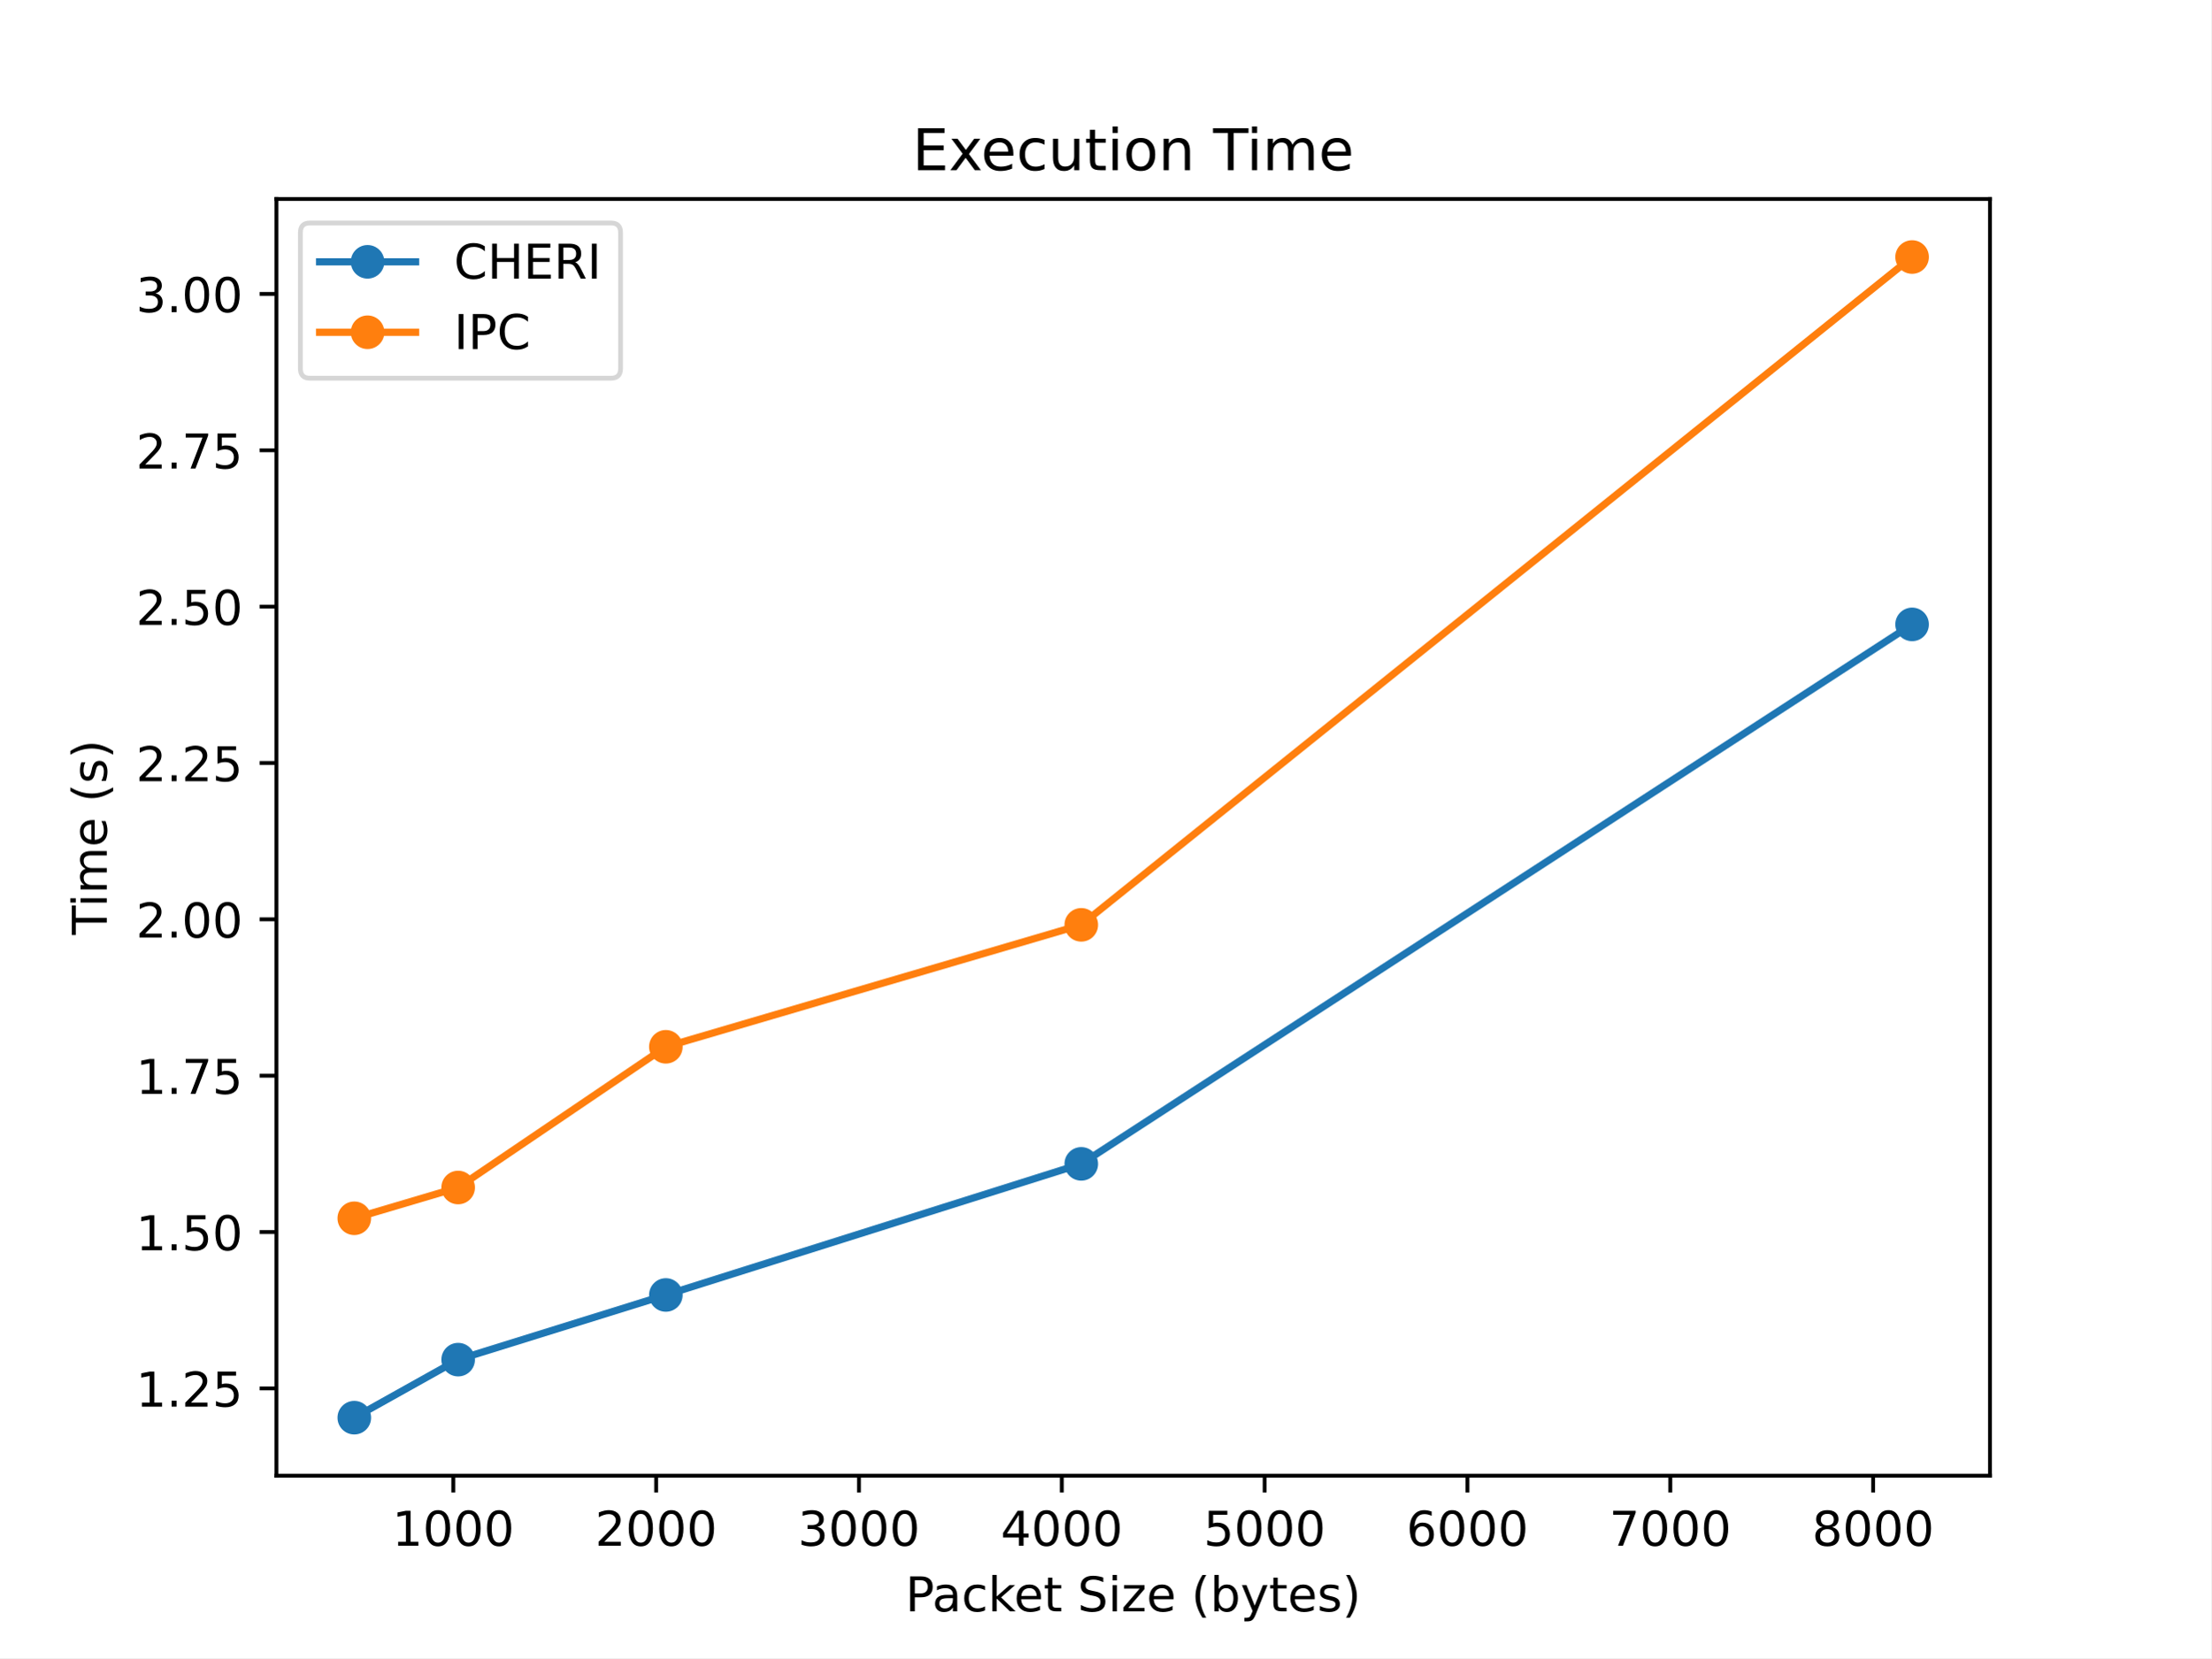
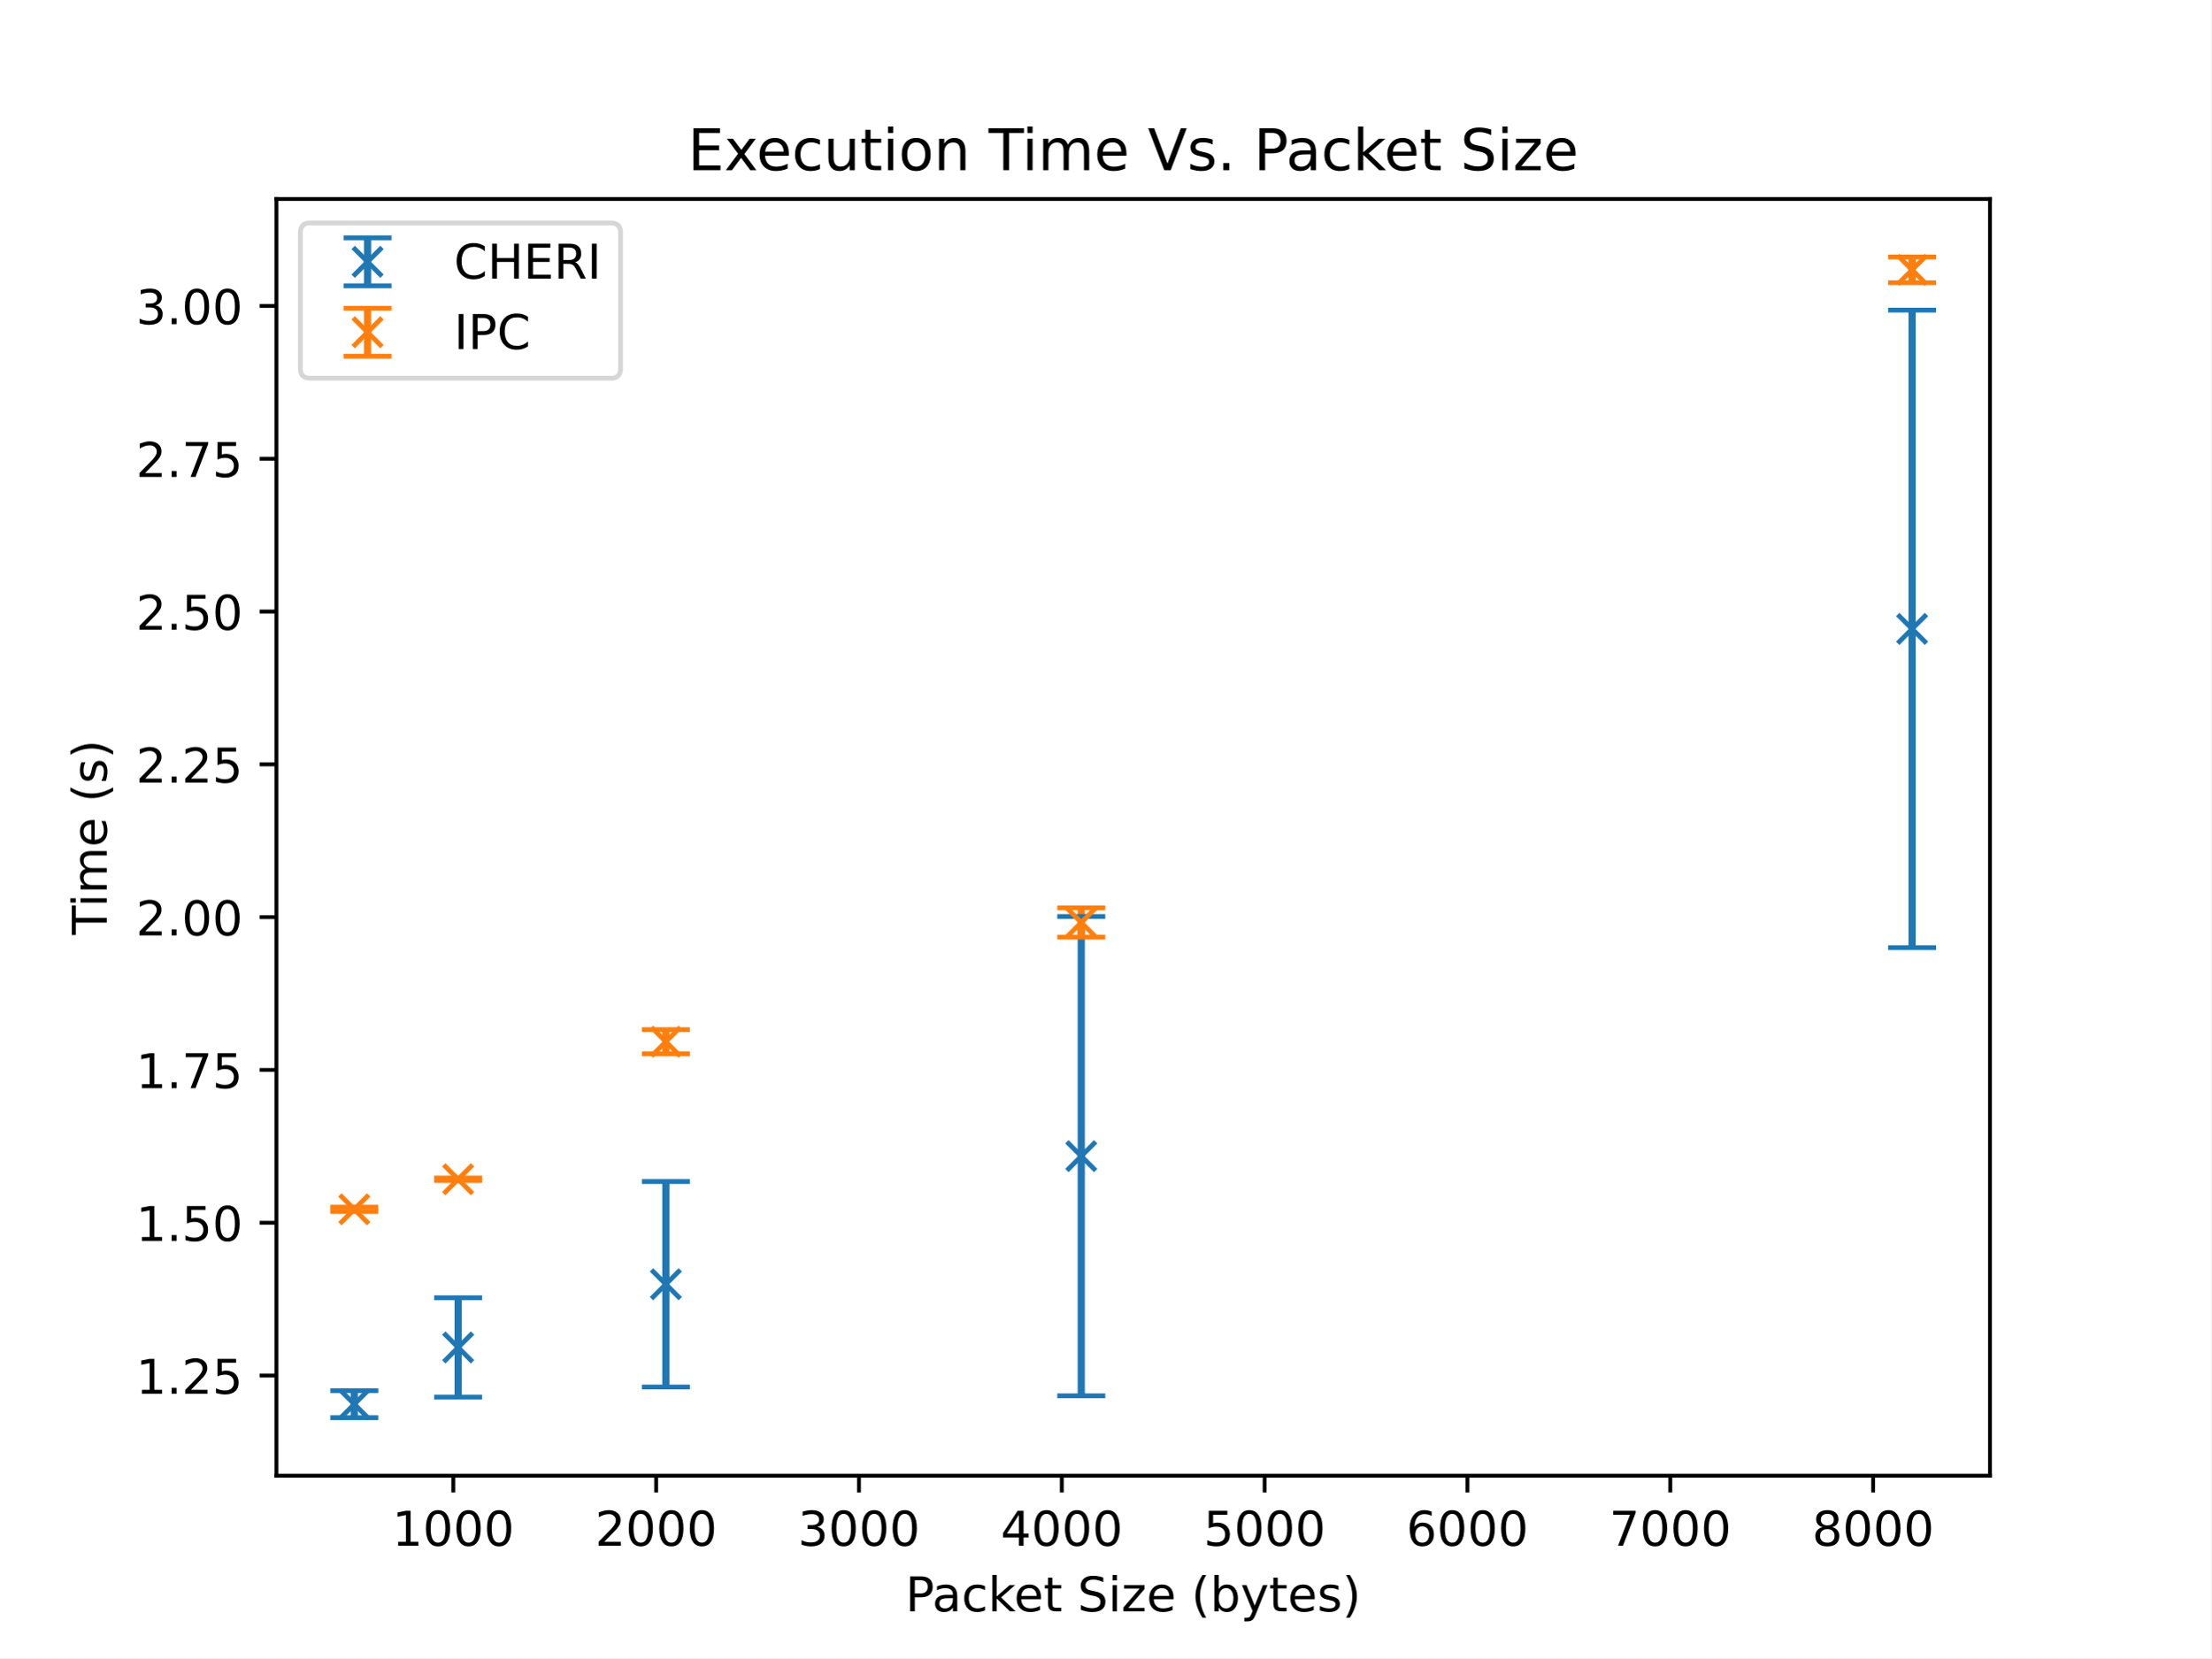
<svg xmlns="http://www.w3.org/2000/svg" xmlns:xlink="http://www.w3.org/1999/xlink" height="345.6pt" version="1.1" viewBox="0 0 460.8 345.6" width="460.8pt">
  <defs>
    <style type="text/css">*{stroke-linecap:butt;stroke-linejoin:round;}</style>
  </defs>
  <g id="figure_1">
    <g id="patch_1">
      <path d="M 0 345.6  L 460.8 345.6  L 460.8 0  L 0 0  z " style="fill:#ffffff;" />
    </g>
    <g id="axes_1">
      <g id="patch_2">
        <path d="M 57.6 307.584  L 414.72 307.584  L 414.72 41.472  L 57.6 41.472  z " style="fill:#ffffff;" />
      </g>
      <g id="matplotlib.axis_1">
        <g id="xtick_1">
          <g id="line2d_1">
            <defs>
-               <path d="M 0 0  L 0 3.5  " id="m00c5ef1cf3" style="stroke:#000000;stroke-width:0.8;" />
+               <path d="M 0 0  L 0 3.5  " id="m61e06a4b55" style="stroke:#000000;stroke-width:0.8;" />
            </defs>
            <g>
-               <use style="stroke:#000000;stroke-width:0.8;" x="94.462" xlink:href="#m00c5ef1cf3" y="307.584" />
+               <use style="stroke:#000000;stroke-width:0.8;" x="94.462" xlink:href="#m61e06a4b55" y="307.584" />
            </g>
          </g>
          <g id="text_1">
            <g transform="translate(81.73682 322.1824)scale(0.1 -0.1)">
              <defs>
                <path d="M 794 531  L 1825 531  L 1825 4091  L 703 3866  L 703 4441  L 1819 4666  L 2450 4666  L 2450 531  L 3481 531  L 3481 0  L 794 0  L 794 531  z " id="DejaVuSans-31" transform="scale(0.015625)" />
                <path d="M 2034 4250  Q 1547 4250 1301 3770  Q 1056 3291 1056 2328  Q 1056 1369 1301 889  Q 1547 409 2034 409  Q 2525 409 2770 889  Q 3016 1369 3016 2328  Q 3016 3291 2770 3770  Q 2525 4250 2034 4250  z M 2034 4750  Q 2819 4750 3233 4129  Q 3647 3509 3647 2328  Q 3647 1150 3233 529  Q 2819 -91 2034 -91  Q 1250 -91 836 529  Q 422 1150 422 2328  Q 422 3509 836 4129  Q 1250 4750 2034 4750  z " id="DejaVuSans-30" transform="scale(0.015625)" />
              </defs>
              <use xlink:href="#DejaVuSans-31" />
              <use x="63.623" xlink:href="#DejaVuSans-30" />
              <use x="127.246" xlink:href="#DejaVuSans-30" />
              <use x="190.869" xlink:href="#DejaVuSans-30" />
            </g>
          </g>
        </g>
        <g id="xtick_2">
          <g id="line2d_2">
            <g>
-               <use style="stroke:#000000;stroke-width:0.8;" x="136.735" xlink:href="#m00c5ef1cf3" y="307.584" />
+               <use style="stroke:#000000;stroke-width:0.8;" x="136.735" xlink:href="#m61e06a4b55" y="307.584" />
            </g>
          </g>
          <g id="text_2">
            <g transform="translate(124.0095 322.1824)scale(0.1 -0.1)">
              <defs>
                <path d="M 1228 531  L 3431 531  L 3431 0  L 469 0  L 469 531  Q 828 903 1448 1529  Q 2069 2156 2228 2338  Q 2531 2678 2651 2914  Q 2772 3150 2772 3378  Q 2772 3750 2511 3984  Q 2250 4219 1831 4219  Q 1534 4219 1204 4116  Q 875 4013 500 3803  L 500 4441  Q 881 4594 1212 4672  Q 1544 4750 1819 4750  Q 2544 4750 2975 4387  Q 3406 4025 3406 3419  Q 3406 3131 3298 2873  Q 3191 2616 2906 2266  Q 2828 2175 2409 1742  Q 1991 1309 1228 531  z " id="DejaVuSans-32" transform="scale(0.015625)" />
              </defs>
              <use xlink:href="#DejaVuSans-32" />
              <use x="63.623" xlink:href="#DejaVuSans-30" />
              <use x="127.246" xlink:href="#DejaVuSans-30" />
              <use x="190.869" xlink:href="#DejaVuSans-30" />
            </g>
          </g>
        </g>
        <g id="xtick_3">
          <g id="line2d_3">
            <g>
-               <use style="stroke:#000000;stroke-width:0.8;" x="179.007" xlink:href="#m00c5ef1cf3" y="307.584" />
+               <use style="stroke:#000000;stroke-width:0.8;" x="179.007" xlink:href="#m61e06a4b55" y="307.584" />
            </g>
          </g>
          <g id="text_3">
            <g transform="translate(166.2823 322.1824)scale(0.1 -0.1)">
              <defs>
                <path d="M 2597 2516  Q 3050 2419 3304 2112  Q 3559 1806 3559 1356  Q 3559 666 3084 287  Q 2609 -91 1734 -91  Q 1441 -91 1130 -33  Q 819 25 488 141  L 488 750  Q 750 597 1062 519  Q 1375 441 1716 441  Q 2309 441 2620 675  Q 2931 909 2931 1356  Q 2931 1769 2642 2001  Q 2353 2234 1838 2234  L 1294 2234  L 1294 2753  L 1863 2753  Q 2328 2753 2575 2939  Q 2822 3125 2822 3475  Q 2822 3834 2567 4026  Q 2313 4219 1838 4219  Q 1578 4219 1281 4162  Q 984 4106 628 3988  L 628 4550  Q 988 4650 1302 4700  Q 1616 4750 1894 4750  Q 2613 4750 3031 4423  Q 3450 4097 3450 3541  Q 3450 3153 3228 2886  Q 3006 2619 2597 2516  z " id="DejaVuSans-33" transform="scale(0.015625)" />
              </defs>
              <use xlink:href="#DejaVuSans-33" />
              <use x="63.623" xlink:href="#DejaVuSans-30" />
              <use x="127.246" xlink:href="#DejaVuSans-30" />
              <use x="190.869" xlink:href="#DejaVuSans-30" />
            </g>
          </g>
        </g>
        <g id="xtick_4">
          <g id="line2d_4">
            <g>
-               <use style="stroke:#000000;stroke-width:0.8;" x="221.28" xlink:href="#m00c5ef1cf3" y="307.584" />
+               <use style="stroke:#000000;stroke-width:0.8;" x="221.28" xlink:href="#m61e06a4b55" y="307.584" />
            </g>
          </g>
          <g id="text_4">
            <g transform="translate(208.555 322.1824)scale(0.1 -0.1)">
              <defs>
                <path d="M 2419 4116  L 825 1625  L 2419 1625  L 2419 4116  z M 2253 4666  L 3047 4666  L 3047 1625  L 3713 1625  L 3713 1100  L 3047 1100  L 3047 0  L 2419 0  L 2419 1100  L 313 1100  L 313 1709  L 2253 4666  z " id="DejaVuSans-34" transform="scale(0.015625)" />
              </defs>
              <use xlink:href="#DejaVuSans-34" />
              <use x="63.623" xlink:href="#DejaVuSans-30" />
              <use x="127.246" xlink:href="#DejaVuSans-30" />
              <use x="190.869" xlink:href="#DejaVuSans-30" />
            </g>
          </g>
        </g>
        <g id="xtick_5">
          <g id="line2d_5">
            <g>
-               <use style="stroke:#000000;stroke-width:0.8;" x="263.553" xlink:href="#m00c5ef1cf3" y="307.584" />
+               <use style="stroke:#000000;stroke-width:0.8;" x="263.553" xlink:href="#m61e06a4b55" y="307.584" />
            </g>
          </g>
          <g id="text_5">
            <g transform="translate(250.8277 322.1824)scale(0.1 -0.1)">
              <defs>
                <path d="M 691 4666  L 3169 4666  L 3169 4134  L 1269 4134  L 1269 2991  Q 1406 3038 1543 3061  Q 1681 3084 1819 3084  Q 2600 3084 3056 2656  Q 3513 2228 3513 1497  Q 3513 744 3044 326  Q 2575 -91 1722 -91  Q 1428 -91 1123 -41  Q 819 9 494 109  L 494 744  Q 775 591 1075 516  Q 1375 441 1709 441  Q 2250 441 2565 725  Q 2881 1009 2881 1497  Q 2881 1984 2565 2268  Q 2250 2553 1709 2553  Q 1456 2553 1204 2497  Q 953 2441 691 2322  L 691 4666  z " id="DejaVuSans-35" transform="scale(0.015625)" />
              </defs>
              <use xlink:href="#DejaVuSans-35" />
              <use x="63.623" xlink:href="#DejaVuSans-30" />
              <use x="127.246" xlink:href="#DejaVuSans-30" />
              <use x="190.869" xlink:href="#DejaVuSans-30" />
            </g>
          </g>
        </g>
        <g id="xtick_6">
          <g id="line2d_6">
            <g>
-               <use style="stroke:#000000;stroke-width:0.8;" x="305.825" xlink:href="#m00c5ef1cf3" y="307.584" />
+               <use style="stroke:#000000;stroke-width:0.8;" x="305.825" xlink:href="#m61e06a4b55" y="307.584" />
            </g>
          </g>
          <g id="text_6">
            <g transform="translate(293.1005 322.1824)scale(0.1 -0.1)">
              <defs>
                <path d="M 2113 2584  Q 1688 2584 1439 2293  Q 1191 2003 1191 1497  Q 1191 994 1439 701  Q 1688 409 2113 409  Q 2538 409 2786 701  Q 3034 994 3034 1497  Q 3034 2003 2786 2293  Q 2538 2584 2113 2584  z M 3366 4563  L 3366 3988  Q 3128 4100 2886 4159  Q 2644 4219 2406 4219  Q 1781 4219 1451 3797  Q 1122 3375 1075 2522  Q 1259 2794 1537 2939  Q 1816 3084 2150 3084  Q 2853 3084 3261 2657  Q 3669 2231 3669 1497  Q 3669 778 3244 343  Q 2819 -91 2113 -91  Q 1303 -91 875 529  Q 447 1150 447 2328  Q 447 3434 972 4092  Q 1497 4750 2381 4750  Q 2619 4750 2861 4703  Q 3103 4656 3366 4563  z " id="DejaVuSans-36" transform="scale(0.015625)" />
              </defs>
              <use xlink:href="#DejaVuSans-36" />
              <use x="63.623" xlink:href="#DejaVuSans-30" />
              <use x="127.246" xlink:href="#DejaVuSans-30" />
              <use x="190.869" xlink:href="#DejaVuSans-30" />
            </g>
          </g>
        </g>
        <g id="xtick_7">
          <g id="line2d_7">
            <g>
-               <use style="stroke:#000000;stroke-width:0.8;" x="348.098" xlink:href="#m00c5ef1cf3" y="307.584" />
+               <use style="stroke:#000000;stroke-width:0.8;" x="348.098" xlink:href="#m61e06a4b55" y="307.584" />
            </g>
          </g>
          <g id="text_7">
            <g transform="translate(335.3732 322.1824)scale(0.1 -0.1)">
              <defs>
                <path d="M 525 4666  L 3525 4666  L 3525 4397  L 1831 0  L 1172 0  L 2766 4134  L 525 4134  L 525 4666  z " id="DejaVuSans-37" transform="scale(0.015625)" />
              </defs>
              <use xlink:href="#DejaVuSans-37" />
              <use x="63.623" xlink:href="#DejaVuSans-30" />
              <use x="127.246" xlink:href="#DejaVuSans-30" />
              <use x="190.869" xlink:href="#DejaVuSans-30" />
            </g>
          </g>
        </g>
        <g id="xtick_8">
          <g id="line2d_8">
            <g>
-               <use style="stroke:#000000;stroke-width:0.8;" x="390.371" xlink:href="#m00c5ef1cf3" y="307.584" />
+               <use style="stroke:#000000;stroke-width:0.8;" x="390.371" xlink:href="#m61e06a4b55" y="307.584" />
            </g>
          </g>
          <g id="text_8">
            <g transform="translate(377.6459 322.1824)scale(0.1 -0.1)">
              <defs>
                <path d="M 2034 2216  Q 1584 2216 1326 1975  Q 1069 1734 1069 1313  Q 1069 891 1326 650  Q 1584 409 2034 409  Q 2484 409 2743 651  Q 3003 894 3003 1313  Q 3003 1734 2745 1975  Q 2488 2216 2034 2216  z M 1403 2484  Q 997 2584 770 2862  Q 544 3141 544 3541  Q 544 4100 942 4425  Q 1341 4750 2034 4750  Q 2731 4750 3128 4425  Q 3525 4100 3525 3541  Q 3525 3141 3298 2862  Q 3072 2584 2669 2484  Q 3125 2378 3379 2068  Q 3634 1759 3634 1313  Q 3634 634 3220 271  Q 2806 -91 2034 -91  Q 1263 -91 848 271  Q 434 634 434 1313  Q 434 1759 690 2068  Q 947 2378 1403 2484  z M 1172 3481  Q 1172 3119 1398 2916  Q 1625 2713 2034 2713  Q 2441 2713 2670 2916  Q 2900 3119 2900 3481  Q 2900 3844 2670 4047  Q 2441 4250 2034 4250  Q 1625 4250 1398 4047  Q 1172 3844 1172 3481  z " id="DejaVuSans-38" transform="scale(0.015625)" />
              </defs>
              <use xlink:href="#DejaVuSans-38" />
              <use x="63.623" xlink:href="#DejaVuSans-30" />
              <use x="127.246" xlink:href="#DejaVuSans-30" />
              <use x="190.869" xlink:href="#DejaVuSans-30" />
            </g>
          </g>
        </g>
        <g id="text_9">
          <g transform="translate(188.6873 335.8606)scale(0.1 -0.1)">
            <defs>
              <path d="M 1259 4147  L 1259 2394  L 2053 2394  Q 2494 2394 2734 2622  Q 2975 2850 2975 3272  Q 2975 3691 2734 3919  Q 2494 4147 2053 4147  L 1259 4147  z M 628 4666  L 2053 4666  Q 2838 4666 3239 4311  Q 3641 3956 3641 3272  Q 3641 2581 3239 2228  Q 2838 1875 2053 1875  L 1259 1875  L 1259 0  L 628 0  L 628 4666  z " id="DejaVuSans-50" transform="scale(0.015625)" />
              <path d="M 2194 1759  Q 1497 1759 1228 1600  Q 959 1441 959 1056  Q 959 750 1161 570  Q 1363 391 1709 391  Q 2188 391 2477 730  Q 2766 1069 2766 1631  L 2766 1759  L 2194 1759  z M 3341 1997  L 3341 0  L 2766 0  L 2766 531  Q 2569 213 2275 61  Q 1981 -91 1556 -91  Q 1019 -91 701 211  Q 384 513 384 1019  Q 384 1609 779 1909  Q 1175 2209 1959 2209  L 2766 2209  L 2766 2266  Q 2766 2663 2505 2880  Q 2244 3097 1772 3097  Q 1472 3097 1187 3025  Q 903 2953 641 2809  L 641 3341  Q 956 3463 1253 3523  Q 1550 3584 1831 3584  Q 2591 3584 2966 3190  Q 3341 2797 3341 1997  z " id="DejaVuSans-61" transform="scale(0.015625)" />
              <path d="M 3122 3366  L 3122 2828  Q 2878 2963 2633 3030  Q 2388 3097 2138 3097  Q 1578 3097 1268 2742  Q 959 2388 959 1747  Q 959 1106 1268 751  Q 1578 397 2138 397  Q 2388 397 2633 464  Q 2878 531 3122 666  L 3122 134  Q 2881 22 2623 -34  Q 2366 -91 2075 -91  Q 1284 -91 818 406  Q 353 903 353 1747  Q 353 2603 823 3093  Q 1294 3584 2113 3584  Q 2378 3584 2631 3529  Q 2884 3475 3122 3366  z " id="DejaVuSans-63" transform="scale(0.015625)" />
              <path d="M 581 4863  L 1159 4863  L 1159 1991  L 2875 3500  L 3609 3500  L 1753 1863  L 3688 0  L 2938 0  L 1159 1709  L 1159 0  L 581 0  L 581 4863  z " id="DejaVuSans-6b" transform="scale(0.015625)" />
              <path d="M 3597 1894  L 3597 1613  L 953 1613  Q 991 1019 1311 708  Q 1631 397 2203 397  Q 2534 397 2845 478  Q 3156 559 3463 722  L 3463 178  Q 3153 47 2828 -22  Q 2503 -91 2169 -91  Q 1331 -91 842 396  Q 353 884 353 1716  Q 353 2575 817 3079  Q 1281 3584 2069 3584  Q 2775 3584 3186 3129  Q 3597 2675 3597 1894  z M 3022 2063  Q 3016 2534 2758 2815  Q 2500 3097 2075 3097  Q 1594 3097 1305 2825  Q 1016 2553 972 2059  L 3022 2063  z " id="DejaVuSans-65" transform="scale(0.015625)" />
              <path d="M 1172 4494  L 1172 3500  L 2356 3500  L 2356 3053  L 1172 3053  L 1172 1153  Q 1172 725 1289 603  Q 1406 481 1766 481  L 2356 481  L 2356 0  L 1766 0  Q 1100 0 847 248  Q 594 497 594 1153  L 594 3053  L 172 3053  L 172 3500  L 594 3500  L 594 4494  L 1172 4494  z " id="DejaVuSans-74" transform="scale(0.015625)" />
              <path id="DejaVuSans-20" transform="scale(0.015625)" />
              <path d="M 3425 4513  L 3425 3897  Q 3066 4069 2747 4153  Q 2428 4238 2131 4238  Q 1616 4238 1336 4038  Q 1056 3838 1056 3469  Q 1056 3159 1242 3001  Q 1428 2844 1947 2747  L 2328 2669  Q 3034 2534 3370 2195  Q 3706 1856 3706 1288  Q 3706 609 3251 259  Q 2797 -91 1919 -91  Q 1588 -91 1214 -16  Q 841 59 441 206  L 441 856  Q 825 641 1194 531  Q 1563 422 1919 422  Q 2459 422 2753 634  Q 3047 847 3047 1241  Q 3047 1584 2836 1778  Q 2625 1972 2144 2069  L 1759 2144  Q 1053 2284 737 2584  Q 422 2884 422 3419  Q 422 4038 858 4394  Q 1294 4750 2059 4750  Q 2388 4750 2728 4690  Q 3069 4631 3425 4513  z " id="DejaVuSans-53" transform="scale(0.015625)" />
              <path d="M 603 3500  L 1178 3500  L 1178 0  L 603 0  L 603 3500  z M 603 4863  L 1178 4863  L 1178 4134  L 603 4134  L 603 4863  z " id="DejaVuSans-69" transform="scale(0.015625)" />
              <path d="M 353 3500  L 3084 3500  L 3084 2975  L 922 459  L 3084 459  L 3084 0  L 275 0  L 275 525  L 2438 3041  L 353 3041  L 353 3500  z " id="DejaVuSans-7a" transform="scale(0.015625)" />
              <path d="M 1984 4856  Q 1566 4138 1362 3434  Q 1159 2731 1159 2009  Q 1159 1288 1364 580  Q 1569 -128 1984 -844  L 1484 -844  Q 1016 -109 783 600  Q 550 1309 550 2009  Q 550 2706 781 3412  Q 1013 4119 1484 4856  L 1984 4856  z " id="DejaVuSans-28" transform="scale(0.015625)" />
              <path d="M 3116 1747  Q 3116 2381 2855 2742  Q 2594 3103 2138 3103  Q 1681 3103 1420 2742  Q 1159 2381 1159 1747  Q 1159 1113 1420 752  Q 1681 391 2138 391  Q 2594 391 2855 752  Q 3116 1113 3116 1747  z M 1159 2969  Q 1341 3281 1617 3432  Q 1894 3584 2278 3584  Q 2916 3584 3314 3078  Q 3713 2572 3713 1747  Q 3713 922 3314 415  Q 2916 -91 2278 -91  Q 1894 -91 1617 61  Q 1341 213 1159 525  L 1159 0  L 581 0  L 581 4863  L 1159 4863  L 1159 2969  z " id="DejaVuSans-62" transform="scale(0.015625)" />
              <path d="M 2059 -325  Q 1816 -950 1584 -1140  Q 1353 -1331 966 -1331  L 506 -1331  L 506 -850  L 844 -850  Q 1081 -850 1212 -737  Q 1344 -625 1503 -206  L 1606 56  L 191 3500  L 800 3500  L 1894 763  L 2988 3500  L 3597 3500  L 2059 -325  z " id="DejaVuSans-79" transform="scale(0.015625)" />
              <path d="M 2834 3397  L 2834 2853  Q 2591 2978 2328 3040  Q 2066 3103 1784 3103  Q 1356 3103 1142 2972  Q 928 2841 928 2578  Q 928 2378 1081 2264  Q 1234 2150 1697 2047  L 1894 2003  Q 2506 1872 2764 1633  Q 3022 1394 3022 966  Q 3022 478 2636 193  Q 2250 -91 1575 -91  Q 1294 -91 989 -36  Q 684 19 347 128  L 347 722  Q 666 556 975 473  Q 1284 391 1588 391  Q 1994 391 2212 530  Q 2431 669 2431 922  Q 2431 1156 2273 1281  Q 2116 1406 1581 1522  L 1381 1569  Q 847 1681 609 1914  Q 372 2147 372 2553  Q 372 3047 722 3315  Q 1072 3584 1716 3584  Q 2034 3584 2315 3537  Q 2597 3491 2834 3397  z " id="DejaVuSans-73" transform="scale(0.015625)" />
              <path d="M 513 4856  L 1013 4856  Q 1481 4119 1714 3412  Q 1947 2706 1947 2009  Q 1947 1309 1714 600  Q 1481 -109 1013 -844  L 513 -844  Q 928 -128 1133 580  Q 1338 1288 1338 2009  Q 1338 2731 1133 3434  Q 928 4138 513 4856  z " id="DejaVuSans-29" transform="scale(0.015625)" />
            </defs>
            <use xlink:href="#DejaVuSans-50" />
            <use x="55.803" xlink:href="#DejaVuSans-61" />
            <use x="117.082" xlink:href="#DejaVuSans-63" />
            <use x="172.062" xlink:href="#DejaVuSans-6b" />
            <use x="226.348" xlink:href="#DejaVuSans-65" />
            <use x="287.871" xlink:href="#DejaVuSans-74" />
            <use x="327.08" xlink:href="#DejaVuSans-20" />
            <use x="358.867" xlink:href="#DejaVuSans-53" />
            <use x="422.344" xlink:href="#DejaVuSans-69" />
            <use x="450.127" xlink:href="#DejaVuSans-7a" />
            <use x="502.617" xlink:href="#DejaVuSans-65" />
            <use x="564.141" xlink:href="#DejaVuSans-20" />
            <use x="595.928" xlink:href="#DejaVuSans-28" />
            <use x="634.941" xlink:href="#DejaVuSans-62" />
            <use x="698.418" xlink:href="#DejaVuSans-79" />
            <use x="757.598" xlink:href="#DejaVuSans-74" />
            <use x="796.807" xlink:href="#DejaVuSans-65" />
            <use x="858.33" xlink:href="#DejaVuSans-73" />
            <use x="910.43" xlink:href="#DejaVuSans-29" />
          </g>
        </g>
      </g>
      <g id="matplotlib.axis_2">
        <g id="ytick_1">
          <g id="line2d_9">
            <defs>
-               <path d="M 0 0  L -3.5 0  " id="m6d63e12df6" style="stroke:#000000;stroke-width:0.8;" />
+               <path d="M 0 0  L -3.5 0  " id="m3d6a225d54" style="stroke:#000000;stroke-width:0.8;" />
            </defs>
            <g>
-               <use style="stroke:#000000;stroke-width:0.8;" x="57.6" xlink:href="#m6d63e12df6" y="289.387" />
+               <use style="stroke:#000000;stroke-width:0.8;" x="57.6" xlink:href="#m3d6a225d54" y="286.712" />
            </g>
          </g>
          <g id="text_10">
-             <g transform="translate(28.33438 293.1864)scale(0.1 -0.1)">
+             <g transform="translate(28.33438 290.5114)scale(0.1 -0.1)">
              <defs>
                <path d="M 684 794  L 1344 794  L 1344 0  L 684 0  L 684 794  z " id="DejaVuSans-2e" transform="scale(0.015625)" />
              </defs>
              <use xlink:href="#DejaVuSans-31" />
              <use x="63.623" xlink:href="#DejaVuSans-2e" />
              <use x="95.41" xlink:href="#DejaVuSans-32" />
              <use x="159.033" xlink:href="#DejaVuSans-35" />
            </g>
          </g>
        </g>
        <g id="ytick_2">
          <g id="line2d_10">
            <g>
-               <use style="stroke:#000000;stroke-width:0.8;" x="57.6" xlink:href="#m6d63e12df6" y="256.797" />
+               <use style="stroke:#000000;stroke-width:0.8;" x="57.6" xlink:href="#m3d6a225d54" y="254.862" />
            </g>
          </g>
          <g id="text_11">
-             <g transform="translate(28.33438 260.5967)scale(0.1 -0.1)">
+             <g transform="translate(28.33438 258.6615)scale(0.1 -0.1)">
              <use xlink:href="#DejaVuSans-31" />
              <use x="63.623" xlink:href="#DejaVuSans-2e" />
              <use x="95.41" xlink:href="#DejaVuSans-35" />
              <use x="159.033" xlink:href="#DejaVuSans-30" />
            </g>
          </g>
        </g>
        <g id="ytick_3">
          <g id="line2d_11">
            <g>
-               <use style="stroke:#000000;stroke-width:0.8;" x="57.6" xlink:href="#m6d63e12df6" y="224.208" />
+               <use style="stroke:#000000;stroke-width:0.8;" x="57.6" xlink:href="#m3d6a225d54" y="223.012" />
            </g>
          </g>
          <g id="text_12">
-             <g transform="translate(28.33438 228.007)scale(0.1 -0.1)">
+             <g transform="translate(28.33438 226.8117)scale(0.1 -0.1)">
              <use xlink:href="#DejaVuSans-31" />
              <use x="63.623" xlink:href="#DejaVuSans-2e" />
              <use x="95.41" xlink:href="#DejaVuSans-37" />
              <use x="159.033" xlink:href="#DejaVuSans-35" />
            </g>
          </g>
        </g>
        <g id="ytick_4">
          <g id="line2d_12">
            <g>
-               <use style="stroke:#000000;stroke-width:0.8;" x="57.6" xlink:href="#m6d63e12df6" y="191.618" />
+               <use style="stroke:#000000;stroke-width:0.8;" x="57.6" xlink:href="#m3d6a225d54" y="191.163" />
            </g>
          </g>
          <g id="text_13">
-             <g transform="translate(28.33438 195.4173)scale(0.1 -0.1)">
+             <g transform="translate(28.33438 194.9618)scale(0.1 -0.1)">
              <use xlink:href="#DejaVuSans-32" />
              <use x="63.623" xlink:href="#DejaVuSans-2e" />
              <use x="95.41" xlink:href="#DejaVuSans-30" />
              <use x="159.033" xlink:href="#DejaVuSans-30" />
            </g>
          </g>
        </g>
        <g id="ytick_5">
          <g id="line2d_13">
            <g>
-               <use style="stroke:#000000;stroke-width:0.8;" x="57.6" xlink:href="#m6d63e12df6" y="159.028" />
+               <use style="stroke:#000000;stroke-width:0.8;" x="57.6" xlink:href="#m3d6a225d54" y="159.313" />
            </g>
          </g>
          <g id="text_14">
-             <g transform="translate(28.33438 162.8275)scale(0.1 -0.1)">
+             <g transform="translate(28.33438 163.1119)scale(0.1 -0.1)">
              <use xlink:href="#DejaVuSans-32" />
              <use x="63.623" xlink:href="#DejaVuSans-2e" />
              <use x="95.41" xlink:href="#DejaVuSans-32" />
              <use x="159.033" xlink:href="#DejaVuSans-35" />
            </g>
          </g>
        </g>
        <g id="ytick_6">
          <g id="line2d_14">
            <g>
-               <use style="stroke:#000000;stroke-width:0.8;" x="57.6" xlink:href="#m6d63e12df6" y="126.439" />
+               <use style="stroke:#000000;stroke-width:0.8;" x="57.6" xlink:href="#m3d6a225d54" y="127.463" />
            </g>
          </g>
          <g id="text_15">
-             <g transform="translate(28.33438 130.2378)scale(0.1 -0.1)">
+             <g transform="translate(28.33438 131.262)scale(0.1 -0.1)">
              <use xlink:href="#DejaVuSans-32" />
              <use x="63.623" xlink:href="#DejaVuSans-2e" />
              <use x="95.41" xlink:href="#DejaVuSans-35" />
              <use x="159.033" xlink:href="#DejaVuSans-30" />
            </g>
          </g>
        </g>
        <g id="ytick_7">
          <g id="line2d_15">
            <g>
-               <use style="stroke:#000000;stroke-width:0.8;" x="57.6" xlink:href="#m6d63e12df6" y="93.849" />
+               <use style="stroke:#000000;stroke-width:0.8;" x="57.6" xlink:href="#m3d6a225d54" y="95.613" />
            </g>
          </g>
          <g id="text_16">
-             <g transform="translate(28.33438 97.64811)scale(0.1 -0.1)">
+             <g transform="translate(28.33438 99.4121)scale(0.1 -0.1)">
              <use xlink:href="#DejaVuSans-32" />
              <use x="63.623" xlink:href="#DejaVuSans-2e" />
              <use x="95.41" xlink:href="#DejaVuSans-37" />
              <use x="159.033" xlink:href="#DejaVuSans-35" />
            </g>
          </g>
        </g>
        <g id="ytick_8">
          <g id="line2d_16">
            <g>
-               <use style="stroke:#000000;stroke-width:0.8;" x="57.6" xlink:href="#m6d63e12df6" y="61.259" />
+               <use style="stroke:#000000;stroke-width:0.8;" x="57.6" xlink:href="#m3d6a225d54" y="63.763" />
            </g>
          </g>
          <g id="text_17">
-             <g transform="translate(28.33438 65.05839)scale(0.1 -0.1)">
+             <g transform="translate(28.33438 67.56221)scale(0.1 -0.1)">
              <use xlink:href="#DejaVuSans-33" />
              <use x="63.623" xlink:href="#DejaVuSans-2e" />
              <use x="95.41" xlink:href="#DejaVuSans-30" />
              <use x="159.033" xlink:href="#DejaVuSans-30" />
            </g>
          </g>
        </g>
        <g id="text_18">
          <g transform="translate(22.25469 194.8569)rotate(-90)scale(0.1 -0.1)">
            <defs>
              <path d="M -19 4666  L 3928 4666  L 3928 4134  L 2272 4134  L 2272 0  L 1638 0  L 1638 4134  L -19 4134  L -19 4666  z " id="DejaVuSans-54" transform="scale(0.015625)" />
              <path d="M 3328 2828  Q 3544 3216 3844 3400  Q 4144 3584 4550 3584  Q 5097 3584 5394 3201  Q 5691 2819 5691 2113  L 5691 0  L 5113 0  L 5113 2094  Q 5113 2597 4934 2840  Q 4756 3084 4391 3084  Q 3944 3084 3684 2787  Q 3425 2491 3425 1978  L 3425 0  L 2847 0  L 2847 2094  Q 2847 2600 2669 2842  Q 2491 3084 2119 3084  Q 1678 3084 1418 2786  Q 1159 2488 1159 1978  L 1159 0  L 581 0  L 581 3500  L 1159 3500  L 1159 2956  Q 1356 3278 1631 3431  Q 1906 3584 2284 3584  Q 2666 3584 2933 3390  Q 3200 3197 3328 2828  z " id="DejaVuSans-6d" transform="scale(0.015625)" />
            </defs>
            <use xlink:href="#DejaVuSans-54" />
            <use x="57.959" xlink:href="#DejaVuSans-69" />
            <use x="85.742" xlink:href="#DejaVuSans-6d" />
            <use x="183.154" xlink:href="#DejaVuSans-65" />
            <use x="244.678" xlink:href="#DejaVuSans-20" />
            <use x="276.465" xlink:href="#DejaVuSans-28" />
            <use x="315.479" xlink:href="#DejaVuSans-73" />
            <use x="367.578" xlink:href="#DejaVuSans-29" />
          </g>
        </g>
      </g>
+       <g id="LineCollection_1">
+         <path clip-path="url(#p3e3e247fca)" d="M 73.833 295.488  L 73.833 289.861  " style="fill:none;stroke:#1f77b4;stroke-width:1.5;" />
+         <path clip-path="url(#p3e3e247fca)" d="M 95.476 291.209  L 95.476 270.495  " style="fill:none;stroke:#1f77b4;stroke-width:1.5;" />
+         <path clip-path="url(#p3e3e247fca)" d="M 138.764 289.094  L 138.764 246.263  " style="fill:none;stroke:#1f77b4;stroke-width:1.5;" />
+         <path clip-path="url(#p3e3e247fca)" d="M 225.338 290.929  L 225.338 191.022  " style="fill:none;stroke:#1f77b4;stroke-width:1.5;" />
+         <path clip-path="url(#p3e3e247fca)" d="M 398.487 197.521  L 398.487 64.64  " style="fill:none;stroke:#1f77b4;stroke-width:1.5;" />
+       </g>
+       <g id="LineCollection_2">
+         <path clip-path="url(#p3e3e247fca)" d="M 73.833 252.51  L 73.833 251.609  " style="fill:none;stroke:#ff7f0e;stroke-width:1.5;" />
+         <path clip-path="url(#p3e3e247fca)" d="M 95.476 246.053  L 95.476 245.53  " style="fill:none;stroke:#ff7f0e;stroke-width:1.5;" />
+         <path clip-path="url(#p3e3e247fca)" d="M 138.764 219.648  L 138.764 214.605  " style="fill:none;stroke:#ff7f0e;stroke-width:1.5;" />
+         <path clip-path="url(#p3e3e247fca)" d="M 225.338 195.335  L 225.338 189.232  " style="fill:none;stroke:#ff7f0e;stroke-width:1.5;" />
+         <path clip-path="url(#p3e3e247fca)" d="M 398.487 58.925  L 398.487 53.568  " style="fill:none;stroke:#ff7f0e;stroke-width:1.5;" />
+       </g>
      <g id="line2d_17">
-         <path clip-path="url(#p83f4232dae)" d="M 73.833 295.488  L 95.476 283.391  L 138.764 269.912  L 225.338 242.588  L 398.487 130.141  " style="fill:none;stroke:#1f77b4;stroke-linecap:square;stroke-width:1.5;" />
        <defs>
-           <path d="M 0 3  C 0.796 3 1.559 2.684 2.121 2.121  C 2.684 1.559 3 0.796 3 0  C 3 -0.796 2.684 -1.559 2.121 -2.121  C 1.559 -2.684 0.796 -3 0 -3  C -0.796 -3 -1.559 -2.684 -2.121 -2.121  C -2.684 -1.559 -3 -0.796 -3 0  C -3 0.796 -2.684 1.559 -2.121 2.121  C -1.559 2.684 -0.796 3 0 3  z " id="m5134d8dd6e" style="stroke:#1f77b4;" />
+           <path d="M 5 0  L -5 -0  " id="m4d27ad93da" style="stroke:#1f77b4;" />
        </defs>
-         <g clip-path="url(#p83f4232dae)">
-           <use style="fill:#1f77b4;stroke:#1f77b4;" x="73.833" xlink:href="#m5134d8dd6e" y="295.488" />
-           <use style="fill:#1f77b4;stroke:#1f77b4;" x="95.476" xlink:href="#m5134d8dd6e" y="283.391" />
-           <use style="fill:#1f77b4;stroke:#1f77b4;" x="138.764" xlink:href="#m5134d8dd6e" y="269.912" />
-           <use style="fill:#1f77b4;stroke:#1f77b4;" x="225.338" xlink:href="#m5134d8dd6e" y="242.588" />
-           <use style="fill:#1f77b4;stroke:#1f77b4;" x="398.487" xlink:href="#m5134d8dd6e" y="130.141" />
+         <g clip-path="url(#p3e3e247fca)">
+           <use style="fill:#1f77b4;stroke:#1f77b4;" x="73.833" xlink:href="#m4d27ad93da" y="295.488" />
+           <use style="fill:#1f77b4;stroke:#1f77b4;" x="95.476" xlink:href="#m4d27ad93da" y="291.209" />
+           <use style="fill:#1f77b4;stroke:#1f77b4;" x="138.764" xlink:href="#m4d27ad93da" y="289.094" />
+           <use style="fill:#1f77b4;stroke:#1f77b4;" x="225.338" xlink:href="#m4d27ad93da" y="290.929" />
+           <use style="fill:#1f77b4;stroke:#1f77b4;" x="398.487" xlink:href="#m4d27ad93da" y="197.521" />
        </g>
      </g>
      <g id="line2d_18">
-         <path clip-path="url(#p83f4232dae)" d="M 73.833 253.93  L 95.476 247.516  L 138.764 218.185  L 225.338 192.765  L 398.487 53.568  " style="fill:none;stroke:#ff7f0e;stroke-linecap:square;stroke-width:1.5;" />
+         <g clip-path="url(#p3e3e247fca)">
+           <use style="fill:#1f77b4;stroke:#1f77b4;" x="73.833" xlink:href="#m4d27ad93da" y="289.861" />
+           <use style="fill:#1f77b4;stroke:#1f77b4;" x="95.476" xlink:href="#m4d27ad93da" y="270.495" />
+           <use style="fill:#1f77b4;stroke:#1f77b4;" x="138.764" xlink:href="#m4d27ad93da" y="246.263" />
+           <use style="fill:#1f77b4;stroke:#1f77b4;" x="225.338" xlink:href="#m4d27ad93da" y="191.022" />
+           <use style="fill:#1f77b4;stroke:#1f77b4;" x="398.487" xlink:href="#m4d27ad93da" y="64.64" />
+         </g>
+       </g>
+       <g id="line2d_19">
        <defs>
-           <path d="M 0 3  C 0.796 3 1.559 2.684 2.121 2.121  C 2.684 1.559 3 0.796 3 0  C 3 -0.796 2.684 -1.559 2.121 -2.121  C 1.559 -2.684 0.796 -3 0 -3  C -0.796 -3 -1.559 -2.684 -2.121 -2.121  C -2.684 -1.559 -3 -0.796 -3 0  C -3 0.796 -2.684 1.559 -2.121 2.121  C -1.559 2.684 -0.796 3 0 3  z " id="mcbb11b215b" style="stroke:#ff7f0e;" />
+           <path d="M 5 0  L -5 -0  " id="me9013c6ec3" style="stroke:#ff7f0e;" />
        </defs>
-         <g clip-path="url(#p83f4232dae)">
-           <use style="fill:#ff7f0e;stroke:#ff7f0e;" x="73.833" xlink:href="#mcbb11b215b" y="253.93" />
-           <use style="fill:#ff7f0e;stroke:#ff7f0e;" x="95.476" xlink:href="#mcbb11b215b" y="247.516" />
-           <use style="fill:#ff7f0e;stroke:#ff7f0e;" x="138.764" xlink:href="#mcbb11b215b" y="218.185" />
-           <use style="fill:#ff7f0e;stroke:#ff7f0e;" x="225.338" xlink:href="#mcbb11b215b" y="192.765" />
-           <use style="fill:#ff7f0e;stroke:#ff7f0e;" x="398.487" xlink:href="#mcbb11b215b" y="53.568" />
+         <g clip-path="url(#p3e3e247fca)">
+           <use style="fill:#ff7f0e;stroke:#ff7f0e;" x="73.833" xlink:href="#me9013c6ec3" y="252.51" />
+           <use style="fill:#ff7f0e;stroke:#ff7f0e;" x="95.476" xlink:href="#me9013c6ec3" y="246.053" />
+           <use style="fill:#ff7f0e;stroke:#ff7f0e;" x="138.764" xlink:href="#me9013c6ec3" y="219.648" />
+           <use style="fill:#ff7f0e;stroke:#ff7f0e;" x="225.338" xlink:href="#me9013c6ec3" y="195.335" />
+           <use style="fill:#ff7f0e;stroke:#ff7f0e;" x="398.487" xlink:href="#me9013c6ec3" y="58.925" />
+         </g>
+       </g>
+       <g id="line2d_20">
+         <g clip-path="url(#p3e3e247fca)">
+           <use style="fill:#ff7f0e;stroke:#ff7f0e;" x="73.833" xlink:href="#me9013c6ec3" y="251.609" />
+           <use style="fill:#ff7f0e;stroke:#ff7f0e;" x="95.476" xlink:href="#me9013c6ec3" y="245.53" />
+           <use style="fill:#ff7f0e;stroke:#ff7f0e;" x="138.764" xlink:href="#me9013c6ec3" y="214.605" />
+           <use style="fill:#ff7f0e;stroke:#ff7f0e;" x="225.338" xlink:href="#me9013c6ec3" y="189.232" />
+           <use style="fill:#ff7f0e;stroke:#ff7f0e;" x="398.487" xlink:href="#me9013c6ec3" y="53.568" />
+         </g>
+       </g>
+       <g id="line2d_21">
+         <defs>
+           <path d="M -3 3  L 3 -3  M -3 -3  L 3 3  " id="m04879ff21a" style="stroke:#1f77b4;" />
+         </defs>
+         <g clip-path="url(#p3e3e247fca)">
+           <use style="fill:#1f77b4;stroke:#1f77b4;" x="73.833" xlink:href="#m04879ff21a" y="292.675" />
+           <use style="fill:#1f77b4;stroke:#1f77b4;" x="95.476" xlink:href="#m04879ff21a" y="280.852" />
+           <use style="fill:#1f77b4;stroke:#1f77b4;" x="138.764" xlink:href="#m04879ff21a" y="267.679" />
+           <use style="fill:#1f77b4;stroke:#1f77b4;" x="225.338" xlink:href="#m04879ff21a" y="240.976" />
+           <use style="fill:#1f77b4;stroke:#1f77b4;" x="398.487" xlink:href="#m04879ff21a" y="131.081" />
+         </g>
+       </g>
+       <g id="line2d_22">
+         <defs>
+           <path d="M -3 3  L 3 -3  M -3 -3  L 3 3  " id="m19ce5d9802" style="stroke:#ff7f0e;" />
+         </defs>
+         <g clip-path="url(#p3e3e247fca)">
+           <use style="fill:#ff7f0e;stroke:#ff7f0e;" x="73.833" xlink:href="#m19ce5d9802" y="252.06" />
+           <use style="fill:#ff7f0e;stroke:#ff7f0e;" x="95.476" xlink:href="#m19ce5d9802" y="245.791" />
+           <use style="fill:#ff7f0e;stroke:#ff7f0e;" x="138.764" xlink:href="#m19ce5d9802" y="217.127" />
+           <use style="fill:#ff7f0e;stroke:#ff7f0e;" x="225.338" xlink:href="#m19ce5d9802" y="192.284" />
+           <use style="fill:#ff7f0e;stroke:#ff7f0e;" x="398.487" xlink:href="#m19ce5d9802" y="56.246" />
        </g>
      </g>
      <g id="patch_3">
        <path d="M 57.6 307.584  L 57.6 41.472  " style="fill:none;stroke:#000000;stroke-linecap:square;stroke-linejoin:miter;stroke-width:0.8;" />
      </g>
      <g id="patch_4">
        <path d="M 414.72 307.584  L 414.72 41.472  " style="fill:none;stroke:#000000;stroke-linecap:square;stroke-linejoin:miter;stroke-width:0.8;" />
      </g>
      <g id="patch_5">
        <path d="M 57.6 307.584  L 414.72 307.584  " style="fill:none;stroke:#000000;stroke-linecap:square;stroke-linejoin:miter;stroke-width:0.8;" />
      </g>
      <g id="patch_6">
        <path d="M 57.6 41.472  L 414.72 41.472  " style="fill:none;stroke:#000000;stroke-linecap:square;stroke-linejoin:miter;stroke-width:0.8;" />
      </g>
      <g id="text_19">
-         <g transform="translate(190.1316 35.472)scale(0.12 -0.12)">
+         <g transform="translate(143.3325 35.472)scale(0.12 -0.12)">
          <defs>
            <path d="M 628 4666  L 3578 4666  L 3578 4134  L 1259 4134  L 1259 2753  L 3481 2753  L 3481 2222  L 1259 2222  L 1259 531  L 3634 531  L 3634 0  L 628 0  L 628 4666  z " id="DejaVuSans-45" transform="scale(0.015625)" />
            <path d="M 3513 3500  L 2247 1797  L 3578 0  L 2900 0  L 1881 1375  L 863 0  L 184 0  L 1544 1831  L 300 3500  L 978 3500  L 1906 2253  L 2834 3500  L 3513 3500  z " id="DejaVuSans-78" transform="scale(0.015625)" />
            <path d="M 544 1381  L 544 3500  L 1119 3500  L 1119 1403  Q 1119 906 1312 657  Q 1506 409 1894 409  Q 2359 409 2629 706  Q 2900 1003 2900 1516  L 2900 3500  L 3475 3500  L 3475 0  L 2900 0  L 2900 538  Q 2691 219 2414 64  Q 2138 -91 1772 -91  Q 1169 -91 856 284  Q 544 659 544 1381  z M 1991 3584  L 1991 3584  z " id="DejaVuSans-75" transform="scale(0.015625)" />
            <path d="M 1959 3097  Q 1497 3097 1228 2736  Q 959 2375 959 1747  Q 959 1119 1226 758  Q 1494 397 1959 397  Q 2419 397 2687 759  Q 2956 1122 2956 1747  Q 2956 2369 2687 2733  Q 2419 3097 1959 3097  z M 1959 3584  Q 2709 3584 3137 3096  Q 3566 2609 3566 1747  Q 3566 888 3137 398  Q 2709 -91 1959 -91  Q 1206 -91 779 398  Q 353 888 353 1747  Q 353 2609 779 3096  Q 1206 3584 1959 3584  z " id="DejaVuSans-6f" transform="scale(0.015625)" />
            <path d="M 3513 2113  L 3513 0  L 2938 0  L 2938 2094  Q 2938 2591 2744 2837  Q 2550 3084 2163 3084  Q 1697 3084 1428 2787  Q 1159 2491 1159 1978  L 1159 0  L 581 0  L 581 3500  L 1159 3500  L 1159 2956  Q 1366 3272 1645 3428  Q 1925 3584 2291 3584  Q 2894 3584 3203 3211  Q 3513 2838 3513 2113  z " id="DejaVuSans-6e" transform="scale(0.015625)" />
+             <path d="M 1831 0  L 50 4666  L 709 4666  L 2188 738  L 3669 4666  L 4325 4666  L 2547 0  L 1831 0  z " id="DejaVuSans-56" transform="scale(0.015625)" />
          </defs>
          <use xlink:href="#DejaVuSans-45" />
          <use x="63.184" xlink:href="#DejaVuSans-78" />
          <use x="119.238" xlink:href="#DejaVuSans-65" />
          <use x="180.762" xlink:href="#DejaVuSans-63" />
          <use x="235.742" xlink:href="#DejaVuSans-75" />
          <use x="299.121" xlink:href="#DejaVuSans-74" />
          <use x="338.33" xlink:href="#DejaVuSans-69" />
          <use x="366.113" xlink:href="#DejaVuSans-6f" />
          <use x="427.295" xlink:href="#DejaVuSans-6e" />
          <use x="490.674" xlink:href="#DejaVuSans-20" />
          <use x="522.461" xlink:href="#DejaVuSans-54" />
          <use x="580.42" xlink:href="#DejaVuSans-69" />
          <use x="608.203" xlink:href="#DejaVuSans-6d" />
          <use x="705.615" xlink:href="#DejaVuSans-65" />
+           <use x="767.139" xlink:href="#DejaVuSans-20" />
+           <use x="798.926" xlink:href="#DejaVuSans-56" />
+           <use x="867.334" xlink:href="#DejaVuSans-73" />
+           <use x="919.434" xlink:href="#DejaVuSans-2e" />
+           <use x="951.221" xlink:href="#DejaVuSans-20" />
+           <use x="983.008" xlink:href="#DejaVuSans-50" />
+           <use x="1038.811" xlink:href="#DejaVuSans-61" />
+           <use x="1100.09" xlink:href="#DejaVuSans-63" />
+           <use x="1155.07" xlink:href="#DejaVuSans-6b" />
+           <use x="1209.355" xlink:href="#DejaVuSans-65" />
+           <use x="1270.879" xlink:href="#DejaVuSans-74" />
+           <use x="1310.088" xlink:href="#DejaVuSans-20" />
+           <use x="1341.875" xlink:href="#DejaVuSans-53" />
+           <use x="1405.352" xlink:href="#DejaVuSans-69" />
+           <use x="1433.135" xlink:href="#DejaVuSans-7a" />
+           <use x="1485.625" xlink:href="#DejaVuSans-65" />
        </g>
      </g>
      <g id="legend_1">
        <g id="patch_7">
          <path d="M 64.6 78.828  L 127.32 78.828  Q 129.32 78.828 129.32 76.828  L 129.32 48.472  Q 129.32 46.472 127.32 46.472  L 64.6 46.472  Q 62.6 46.472 62.6 48.472  L 62.6 76.828  Q 62.6 78.828 64.6 78.828  z " style="fill:#ffffff;opacity:0.8;stroke:#cccccc;stroke-linejoin:miter;" />
        </g>
-         <g id="line2d_19">
-           <path d="M 66.6 54.57  L 86.6 54.57  " style="fill:none;stroke:#1f77b4;stroke-linecap:square;stroke-width:1.5;" />
-         </g>
-         <g id="line2d_20">
+         <g id="LineCollection_3">
+           <path d="M 76.6 59.57  L 76.6 49.57  " style="fill:none;stroke:#1f77b4;stroke-width:1.5;" />
+         </g>
+         <g id="line2d_23">
          <g>
-             <use style="fill:#1f77b4;stroke:#1f77b4;" x="76.6" xlink:href="#m5134d8dd6e" y="54.57" />
+             <use style="fill:#1f77b4;stroke:#1f77b4;" x="76.6" xlink:href="#m4d27ad93da" y="59.57" />
+           </g>
+         </g>
+         <g id="line2d_24">
+           <g>
+             <use style="fill:#1f77b4;stroke:#1f77b4;" x="76.6" xlink:href="#m4d27ad93da" y="49.57" />
+           </g>
+         </g>
+         <g id="line2d_25" />
+         <g id="line2d_26">
+           <g>
+             <use style="fill:#1f77b4;stroke:#1f77b4;" x="76.6" xlink:href="#m04879ff21a" y="54.57" />
          </g>
        </g>
        <g id="text_20">
          <g transform="translate(94.6 58.07044)scale(0.1 -0.1)">
            <defs>
              <path d="M 4122 4306  L 4122 3641  Q 3803 3938 3442 4084  Q 3081 4231 2675 4231  Q 1875 4231 1450 3742  Q 1025 3253 1025 2328  Q 1025 1406 1450 917  Q 1875 428 2675 428  Q 3081 428 3442 575  Q 3803 722 4122 1019  L 4122 359  Q 3791 134 3420 21  Q 3050 -91 2638 -91  Q 1578 -91 968 557  Q 359 1206 359 2328  Q 359 3453 968 4101  Q 1578 4750 2638 4750  Q 3056 4750 3426 4639  Q 3797 4528 4122 4306  z " id="DejaVuSans-43" transform="scale(0.015625)" />
              <path d="M 628 4666  L 1259 4666  L 1259 2753  L 3553 2753  L 3553 4666  L 4184 4666  L 4184 0  L 3553 0  L 3553 2222  L 1259 2222  L 1259 0  L 628 0  L 628 4666  z " id="DejaVuSans-48" transform="scale(0.015625)" />
              <path d="M 2841 2188  Q 3044 2119 3236 1894  Q 3428 1669 3622 1275  L 4263 0  L 3584 0  L 2988 1197  Q 2756 1666 2539 1819  Q 2322 1972 1947 1972  L 1259 1972  L 1259 0  L 628 0  L 628 4666  L 2053 4666  Q 2853 4666 3247 4331  Q 3641 3997 3641 3322  Q 3641 2881 3436 2590  Q 3231 2300 2841 2188  z M 1259 4147  L 1259 2491  L 2053 2491  Q 2509 2491 2742 2702  Q 2975 2913 2975 3322  Q 2975 3731 2742 3939  Q 2509 4147 2053 4147  L 1259 4147  z " id="DejaVuSans-52" transform="scale(0.015625)" />
              <path d="M 628 4666  L 1259 4666  L 1259 0  L 628 0  L 628 4666  z " id="DejaVuSans-49" transform="scale(0.015625)" />
            </defs>
            <use xlink:href="#DejaVuSans-43" />
            <use x="69.824" xlink:href="#DejaVuSans-48" />
            <use x="145.02" xlink:href="#DejaVuSans-45" />
            <use x="208.203" xlink:href="#DejaVuSans-52" />
            <use x="277.686" xlink:href="#DejaVuSans-49" />
          </g>
        </g>
-         <g id="line2d_21">
-           <path d="M 66.6 69.249  L 86.6 69.249  " style="fill:none;stroke:#ff7f0e;stroke-linecap:square;stroke-width:1.5;" />
-         </g>
-         <g id="line2d_22">
+         <g id="LineCollection_4">
+           <path d="M 76.6 74.249  L 76.6 64.249  " style="fill:none;stroke:#ff7f0e;stroke-width:1.5;" />
+         </g>
+         <g id="line2d_27">
          <g>
-             <use style="fill:#ff7f0e;stroke:#ff7f0e;" x="76.6" xlink:href="#mcbb11b215b" y="69.249" />
+             <use style="fill:#ff7f0e;stroke:#ff7f0e;" x="76.6" xlink:href="#me9013c6ec3" y="74.249" />
+           </g>
+         </g>
+         <g id="line2d_28">
+           <g>
+             <use style="fill:#ff7f0e;stroke:#ff7f0e;" x="76.6" xlink:href="#me9013c6ec3" y="64.249" />
+           </g>
+         </g>
+         <g id="line2d_29" />
+         <g id="line2d_30">
+           <g>
+             <use style="fill:#ff7f0e;stroke:#ff7f0e;" x="76.6" xlink:href="#m19ce5d9802" y="69.249" />
          </g>
        </g>
        <g id="text_21">
          <g transform="translate(94.6 72.74856)scale(0.1 -0.1)">
            <use xlink:href="#DejaVuSans-49" />
            <use x="29.492" xlink:href="#DejaVuSans-50" />
            <use x="89.795" xlink:href="#DejaVuSans-43" />
          </g>
        </g>
      </g>
    </g>
  </g>
  <defs>
-     <clipPath id="p83f4232dae">
+     <clipPath id="p3e3e247fca">
      <rect height="266.112" width="357.12" x="57.6" y="41.472" />
    </clipPath>
  </defs>
</svg>
